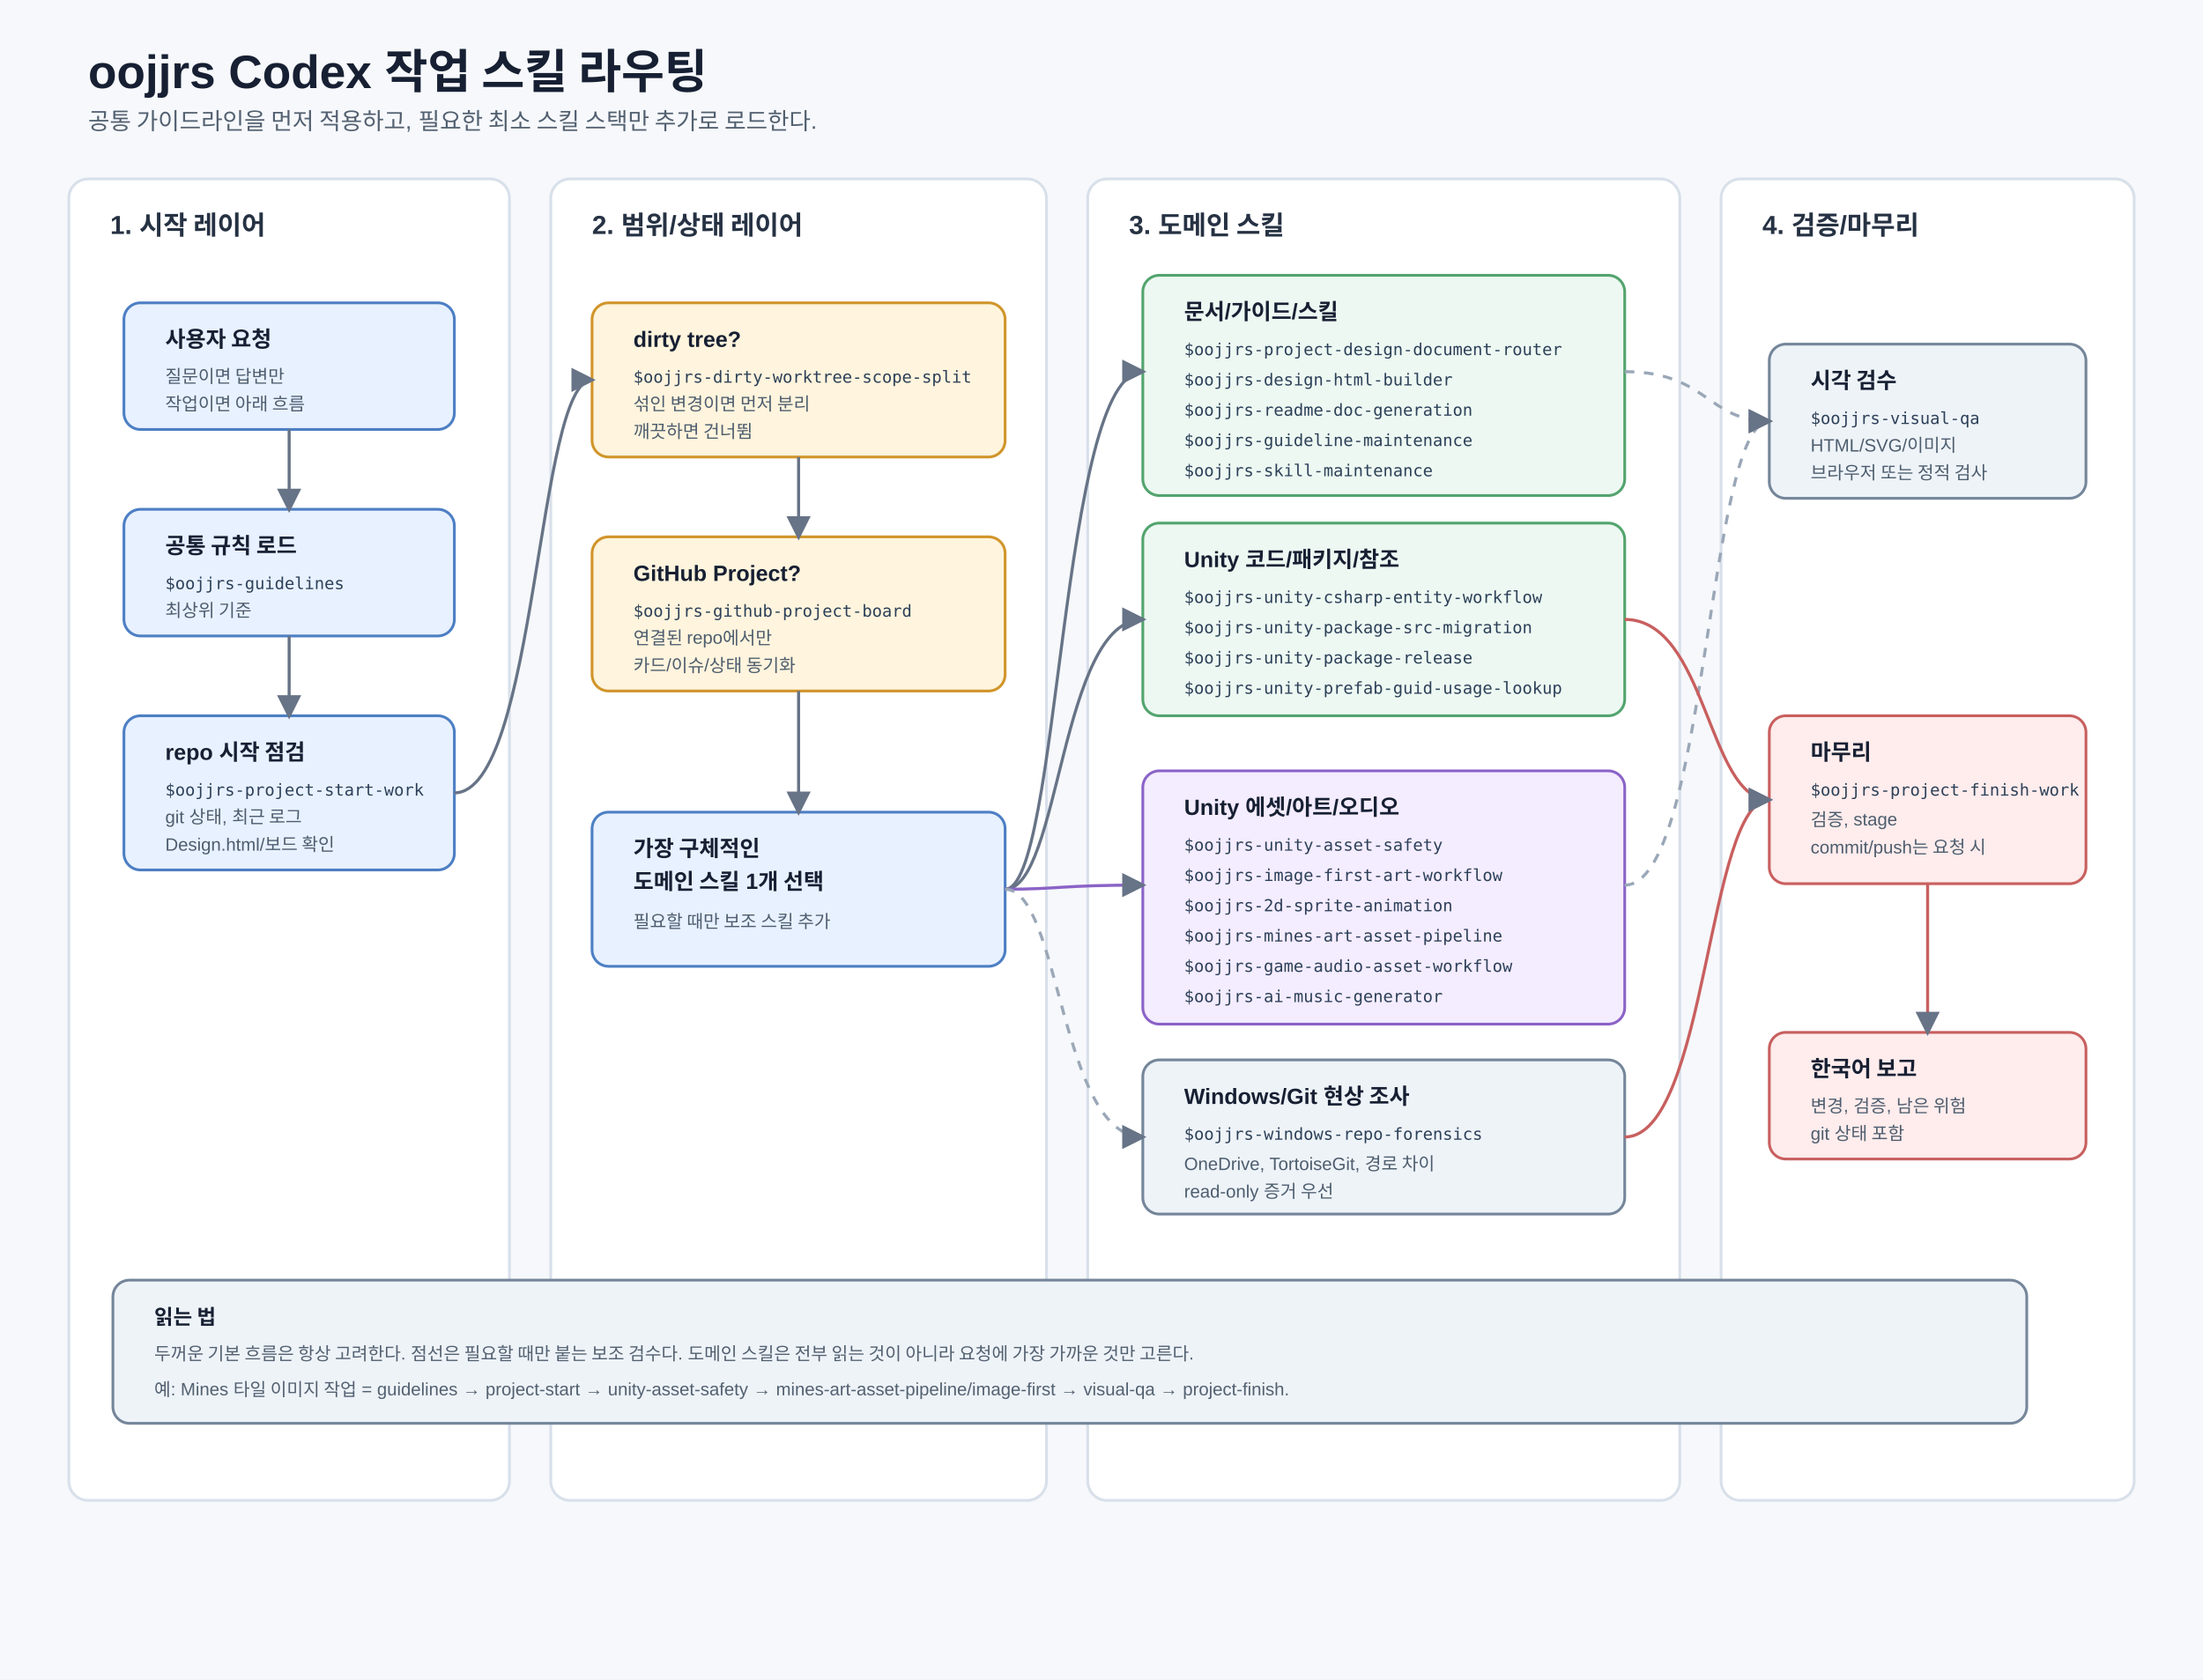
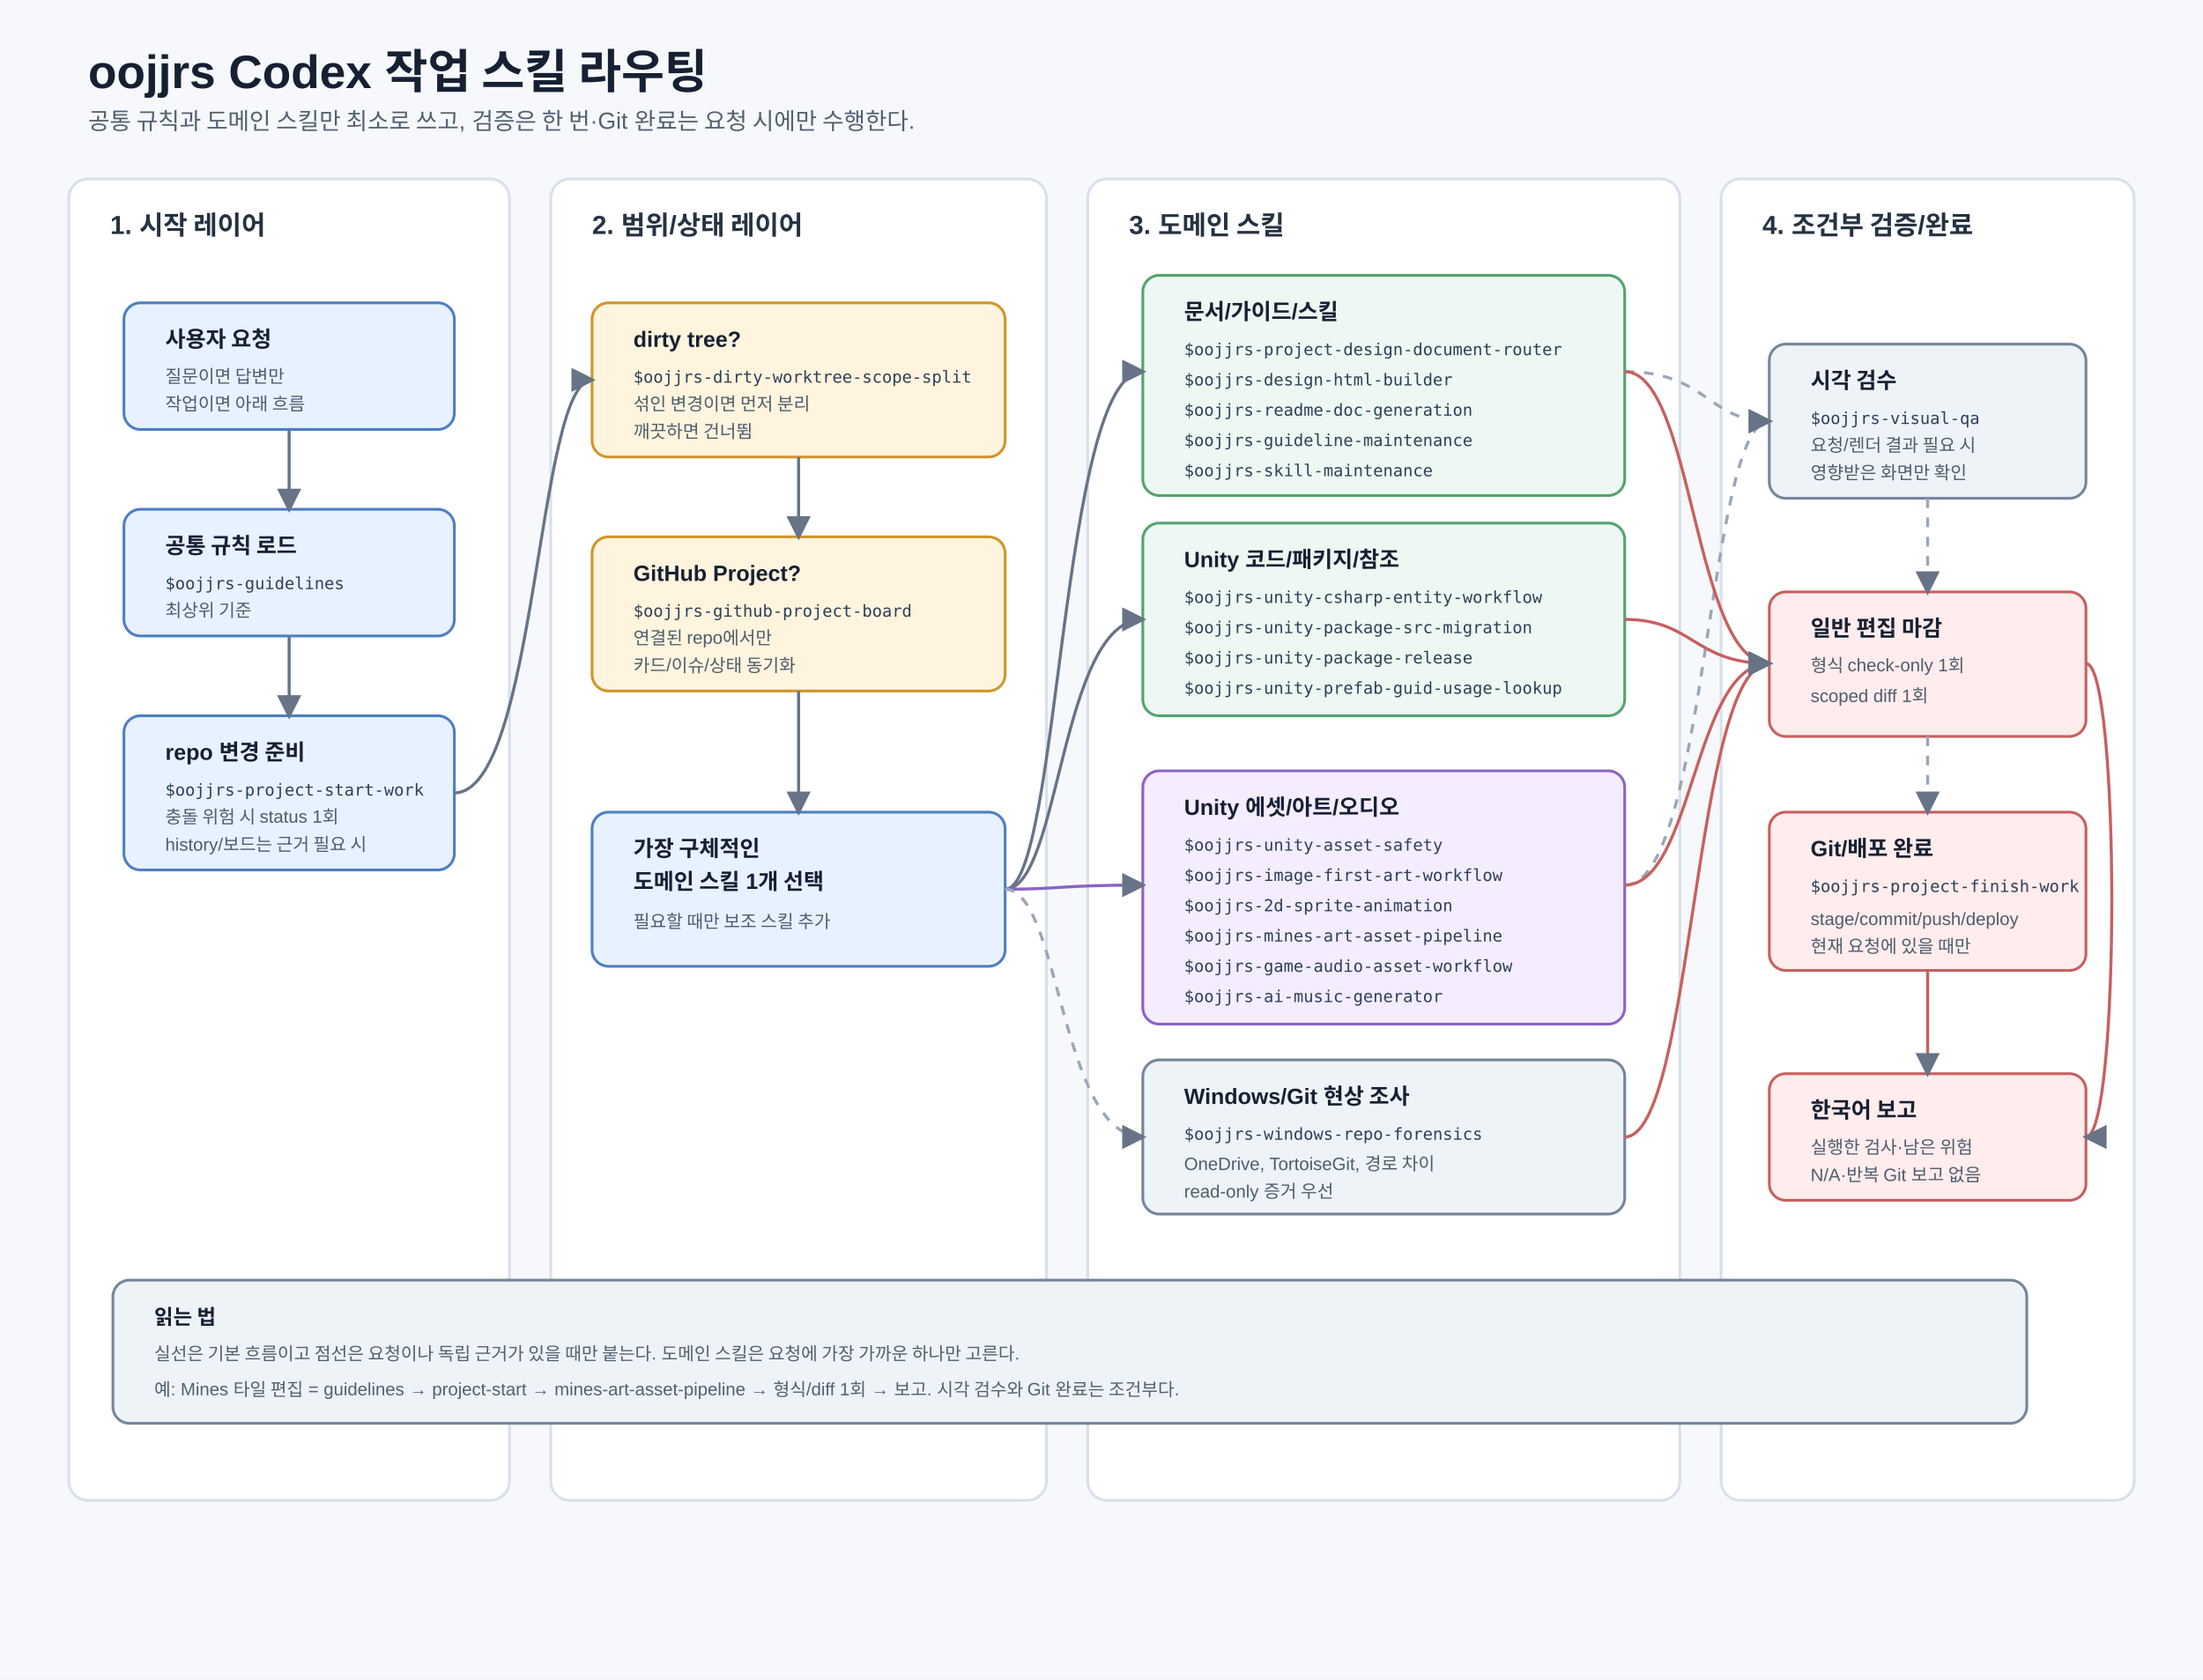
<svg xmlns="http://www.w3.org/2000/svg" width="1600" height="1220" viewBox="0 0 1600 1220" role="img" aria-labelledby="title desc">
  <defs>
    <style>
      :root {
        color-scheme: light;
      }
      text {
        font-family: "Segoe UI", "Malgun Gothic", Arial, sans-serif;
        fill: #172033;
      }
      .page {
        fill: #f6f8fb;
      }
      .title {
        font-size: 34px;
        font-weight: 750;
      }
      .subtitle {
        font-size: 17px;
        fill: #526070;
      }
      .lane-title {
        font-size: 19px;
        font-weight: 750;
        fill: #263243;
      }
      .lane {
        fill: #ffffff;
        stroke: #d8e0ea;
        stroke-width: 2;
      }
      .node {
        fill: #ffffff;
        stroke: #8ea0b8;
        stroke-width: 2;
      }
      .node.primary {
        fill: #e8f1ff;
        stroke: #4d7fc4;
      }
      .node.guard {
        fill: #fff4dd;
        stroke: #d1952b;
      }
      .node.domain {
        fill: #edf8f2;
        stroke: #53a46e;
      }
      .node.asset {
        fill: #f4ecff;
        stroke: #8b63c7;
      }
      .node.finish {
        fill: #ffecec;
        stroke: #c85f5f;
      }
      .node.utility {
        fill: #eef3f8;
        stroke: #75869a;
      }
      .label {
        font-size: 16px;
        font-weight: 700;
      }
      .small {
        font-size: 13px;
        fill: #4d5d6e;
      }
      .skill {
        font-size: 12px;
        font-family: Consolas, "Cascadia Mono", monospace;
        fill: #2c4058;
      }
      .edge {
        fill: none;
        stroke: #677386;
        stroke-width: 2.2;
        marker-end: url(#arrow);
      }
      .edge.soft {
        stroke: #9aa7b7;
        stroke-dasharray: 7 7;
      }
      .edge.asset {
        stroke: #8b63c7;
      }
      .edge.finish {
        stroke: #c85f5f;
      }
      .legend-title {
        font-size: 15px;
        font-weight: 700;
      }
      .legend-text {
        font-size: 13px;
        fill: #526070;
      }
    </style>
    <marker id="arrow" viewBox="0 0 10 10" refX="8.5" refY="5" markerWidth="8" markerHeight="8" orient="auto-start-reverse">
      <path d="M 0 0 L 10 5 L 0 10 z" fill="#677386" />
    </marker>
  </defs>
  <rect class="page" x="0" y="0" width="1600" height="1220" />
  <text class="title" x="64" y="64">oojjrs Codex 작업 스킬 라우팅</text>
-   <text class="subtitle" x="64" y="94">공통 가이드라인을 먼저 적용하고, 필요한 최소 스킬 스택만 추가로 로드한다.</text>
+   <text class="subtitle" x="64" y="94">공통 규칙과 도메인 스킬만 최소로 쓰고, 검증은 한 번·Git 완료는 요청 시에만 수행한다.</text>
  <rect class="lane" x="50" y="130" width="320" height="960" rx="14" />
  <rect class="lane" x="400" y="130" width="360" height="960" rx="14" />
  <rect class="lane" x="790" y="130" width="430" height="960" rx="14" />
  <rect class="lane" x="1250" y="130" width="300" height="960" rx="14" />
  <text class="lane-title" x="80" y="170">1. 시작 레이어</text>
  <text class="lane-title" x="430" y="170">2. 범위/상태 레이어</text>
  <text class="lane-title" x="820" y="170">3. 도메인 스킬</text>
-   <text class="lane-title" x="1280" y="170">4. 검증/마무리</text>
+   <text class="lane-title" x="1280" y="170">4. 조건부 검증/완료</text>
  <g id="entry">
    <rect class="node primary" x="90" y="220" width="240" height="92" rx="12" />
    <text class="label" x="120" y="252">사용자 요청</text>
    <text class="small" x="120" y="278">질문이면 답변만</text>
    <text class="small" x="120" y="298">작업이면 아래 흐름</text>
  </g>
  <g id="guidelines">
    <rect class="node primary" x="90" y="370" width="240" height="92" rx="12" />
    <text class="label" x="120" y="402">공통 규칙 로드</text>
    <text class="skill" x="120" y="428">$oojjrs-guidelines</text>
    <text class="small" x="120" y="448">최상위 기준</text>
  </g>
  <g id="start">
    <rect class="node primary" x="90" y="520" width="240" height="112" rx="12" />
-     <text class="label" x="120" y="552">repo 시작 점검</text>
+     <text class="label" x="120" y="552">repo 변경 준비</text>
    <text class="skill" x="120" y="578">$oojjrs-project-start-work</text>
-     <text class="small" x="120" y="598">git 상태, 최근 로그</text>
-     <text class="small" x="120" y="618">Design.html/보드 확인</text>
+     <text class="small" x="120" y="598">충돌 위험 시 status 1회</text>
+     <text class="small" x="120" y="618">history/보드는 근거 필요 시</text>
  </g>
  <g id="dirty">
    <rect class="node guard" x="430" y="220" width="300" height="112" rx="12" />
    <text class="label" x="460" y="252">dirty tree?</text>
    <text class="skill" x="460" y="278">$oojjrs-dirty-worktree-scope-split</text>
    <text class="small" x="460" y="298">섞인 변경이면 먼저 분리</text>
    <text class="small" x="460" y="318">깨끗하면 건너뜀</text>
  </g>
  <g id="board">
    <rect class="node guard" x="430" y="390" width="300" height="112" rx="12" />
    <text class="label" x="460" y="422">GitHub Project?</text>
    <text class="skill" x="460" y="448">$oojjrs-github-project-board</text>
    <text class="small" x="460" y="468">연결된 repo에서만</text>
    <text class="small" x="460" y="488">카드/이슈/상태 동기화</text>
  </g>
  <g id="select-domain">
    <rect class="node primary" x="430" y="590" width="300" height="112" rx="12" />
    <text class="label" x="460" y="622">가장 구체적인</text>
    <text class="label" x="460" y="646">도메인 스킬 1개 선택</text>
    <text class="small" x="460" y="674">필요할 때만 보조 스킬 추가</text>
  </g>
  <g id="docs">
    <rect class="node domain" x="830" y="200" width="350" height="160" rx="12" />
    <text class="label" x="860" y="232">문서/가이드/스킬</text>
    <text class="skill" x="860" y="258">$oojjrs-project-design-document-router</text>
    <text class="skill" x="860" y="280">$oojjrs-design-html-builder</text>
    <text class="skill" x="860" y="302">$oojjrs-readme-doc-generation</text>
    <text class="skill" x="860" y="324">$oojjrs-guideline-maintenance</text>
    <text class="skill" x="860" y="346">$oojjrs-skill-maintenance</text>
  </g>
  <g id="unity">
    <rect class="node domain" x="830" y="380" width="350" height="140" rx="12" />
    <text class="label" x="860" y="412">Unity 코드/패키지/참조</text>
    <text class="skill" x="860" y="438">$oojjrs-unity-csharp-entity-workflow</text>
    <text class="skill" x="860" y="460">$oojjrs-unity-package-src-migration</text>
    <text class="skill" x="860" y="482">$oojjrs-unity-package-release</text>
    <text class="skill" x="860" y="504">$oojjrs-unity-prefab-guid-usage-lookup</text>
  </g>
  <g id="assets">
    <rect class="node asset" x="830" y="560" width="350" height="184" rx="12" />
    <text class="label" x="860" y="592">Unity 에셋/아트/오디오</text>
    <text class="skill" x="860" y="618">$oojjrs-unity-asset-safety</text>
    <text class="skill" x="860" y="640">$oojjrs-image-first-art-workflow</text>
    <text class="skill" x="860" y="662">$oojjrs-2d-sprite-animation</text>
    <text class="skill" x="860" y="684">$oojjrs-mines-art-asset-pipeline</text>
    <text class="skill" x="860" y="706">$oojjrs-game-audio-asset-workflow</text>
    <text class="skill" x="860" y="728">$oojjrs-ai-music-generator</text>
  </g>
  <g id="forensics">
    <rect class="node utility" x="830" y="770" width="350" height="112" rx="12" />
    <text class="label" x="860" y="802">Windows/Git 현상 조사</text>
    <text class="skill" x="860" y="828">$oojjrs-windows-repo-forensics</text>
    <text class="small" x="860" y="850">OneDrive, TortoiseGit, 경로 차이</text>
    <text class="small" x="860" y="870">read-only 증거 우선</text>
  </g>
  <g id="visual">
    <rect class="node utility" x="1285" y="250" width="230" height="112" rx="12" />
    <text class="label" x="1315" y="282">시각 검수</text>
    <text class="skill" x="1315" y="308">$oojjrs-visual-qa</text>
-     <text class="small" x="1315" y="328">HTML/SVG/이미지</text>
-     <text class="small" x="1315" y="348">브라우저 또는 정적 검사</text>
+     <text class="small" x="1315" y="328">요청/렌더 결과 필요 시</text>
+     <text class="small" x="1315" y="348">영향받은 화면만 확인</text>
+   </g>
+   <g id="default-finish">
+     <rect class="node finish" x="1285" y="430" width="230" height="105" rx="12" />
+     <text class="label" x="1315" y="462">일반 편집 마감</text>
+     <text class="small" x="1315" y="488">형식 check-only 1회</text>
+     <text class="small" x="1315" y="510">scoped diff 1회</text>
  </g>
  <g id="finish">
-     <rect class="node finish" x="1285" y="520" width="230" height="122" rx="12" />
-     <text class="label" x="1315" y="552">마무리</text>
-     <text class="skill" x="1315" y="578">$oojjrs-project-finish-work</text>
-     <text class="small" x="1315" y="600">검증, stage</text>
-     <text class="small" x="1315" y="620">commit/push는 요청 시</text>
+     <rect class="node finish" x="1285" y="590" width="230" height="115" rx="12" />
+     <text class="label" x="1315" y="622">Git/배포 완료</text>
+     <text class="skill" x="1315" y="648">$oojjrs-project-finish-work</text>
+     <text class="small" x="1315" y="672">stage/commit/push/deploy</text>
+     <text class="small" x="1315" y="692">현재 요청에 있을 때만</text>
  </g>
  <g id="report">
-     <rect class="node finish" x="1285" y="750" width="230" height="92" rx="12" />
-     <text class="label" x="1315" y="782">한국어 보고</text>
-     <text class="small" x="1315" y="808">변경, 검증, 남은 위험</text>
-     <text class="small" x="1315" y="828">git 상태 포함</text>
+     <rect class="node finish" x="1285" y="780" width="230" height="92" rx="12" />
+     <text class="label" x="1315" y="812">한국어 보고</text>
+     <text class="small" x="1315" y="838">실행한 검사·남은 위험</text>
+     <text class="small" x="1315" y="858">N/A·반복 Git 보고 없음</text>
  </g>
  <path class="edge" d="M 210 312 L 210 370" />
  <path class="edge" d="M 210 462 L 210 520" />
  <path class="edge" d="M 330 576 C 390 576 390 276 430 276" />
  <path class="edge" d="M 580 332 L 580 390" />
  <path class="edge" d="M 580 502 L 580 590" />
  <path class="edge" d="M 730 646 C 770 646 770 270 830 270" />
  <path class="edge" d="M 730 646 C 770 646 770 450 830 450" />
  <path class="edge asset" d="M 730 646 C 770 646 770 643 830 643" />
  <path class="edge soft" d="M 730 646 C 770 646 770 826 830 826" />
  <path class="edge soft" d="M 1180 270 C 1240 270 1240 306 1285 306" />
  <path class="edge soft" d="M 1180 643 C 1240 643 1240 306 1285 306" />
-   <path class="edge finish" d="M 1180 450 C 1240 450 1240 581 1285 581" />
-   <path class="edge finish" d="M 1180 826 C 1240 826 1240 581 1285 581" />
-   <path class="edge finish" d="M 1400 642 L 1400 750" />
+   <path class="edge soft" d="M 1400 362 L 1400 430" />
+   <path class="edge finish" d="M 1180 270 C 1230 270 1230 482 1285 482" />
+   <path class="edge finish" d="M 1180 450 C 1230 450 1230 482 1285 482" />
+   <path class="edge finish" d="M 1180 643 C 1230 643 1230 482 1285 482" />
+   <path class="edge finish" d="M 1180 826 C 1230 826 1230 482 1285 482" />
+   <path class="edge soft" d="M 1400 535 L 1400 590" />
+   <path class="edge finish" d="M 1400 705 L 1400 780" />
+   <path class="edge finish" d="M 1515 482 C 1540 482 1540 826 1515 826" />
  <rect class="node utility" x="82" y="930" width="1390" height="104" rx="12" />
  <text class="legend-title" x="112" y="962">읽는 법</text>
-   <text class="legend-text" x="112" y="988">두꺼운 기본 흐름은 항상 고려한다. 점선은 필요할 때만 붙는 보조 검수다. 도메인 스킬은 전부 읽는 것이 아니라 요청에 가장 가까운 것만 고른다.</text>
-   <text class="legend-text" x="112" y="1014">예: Mines 타일 이미지 작업 = guidelines → project-start → unity-asset-safety → mines-art-asset-pipeline/image-first → visual-qa → project-finish.</text>
+   <text class="legend-text" x="112" y="988">실선은 기본 흐름이고 점선은 요청이나 독립 근거가 있을 때만 붙는다. 도메인 스킬은 요청에 가장 가까운 하나만 고른다.</text>
+   <text class="legend-text" x="112" y="1014">예: Mines 타일 편집 = guidelines → project-start → mines-art-asset-pipeline → 형식/diff 1회 → 보고. 시각 검수와 Git 완료는 조건부다.</text>
</svg>
